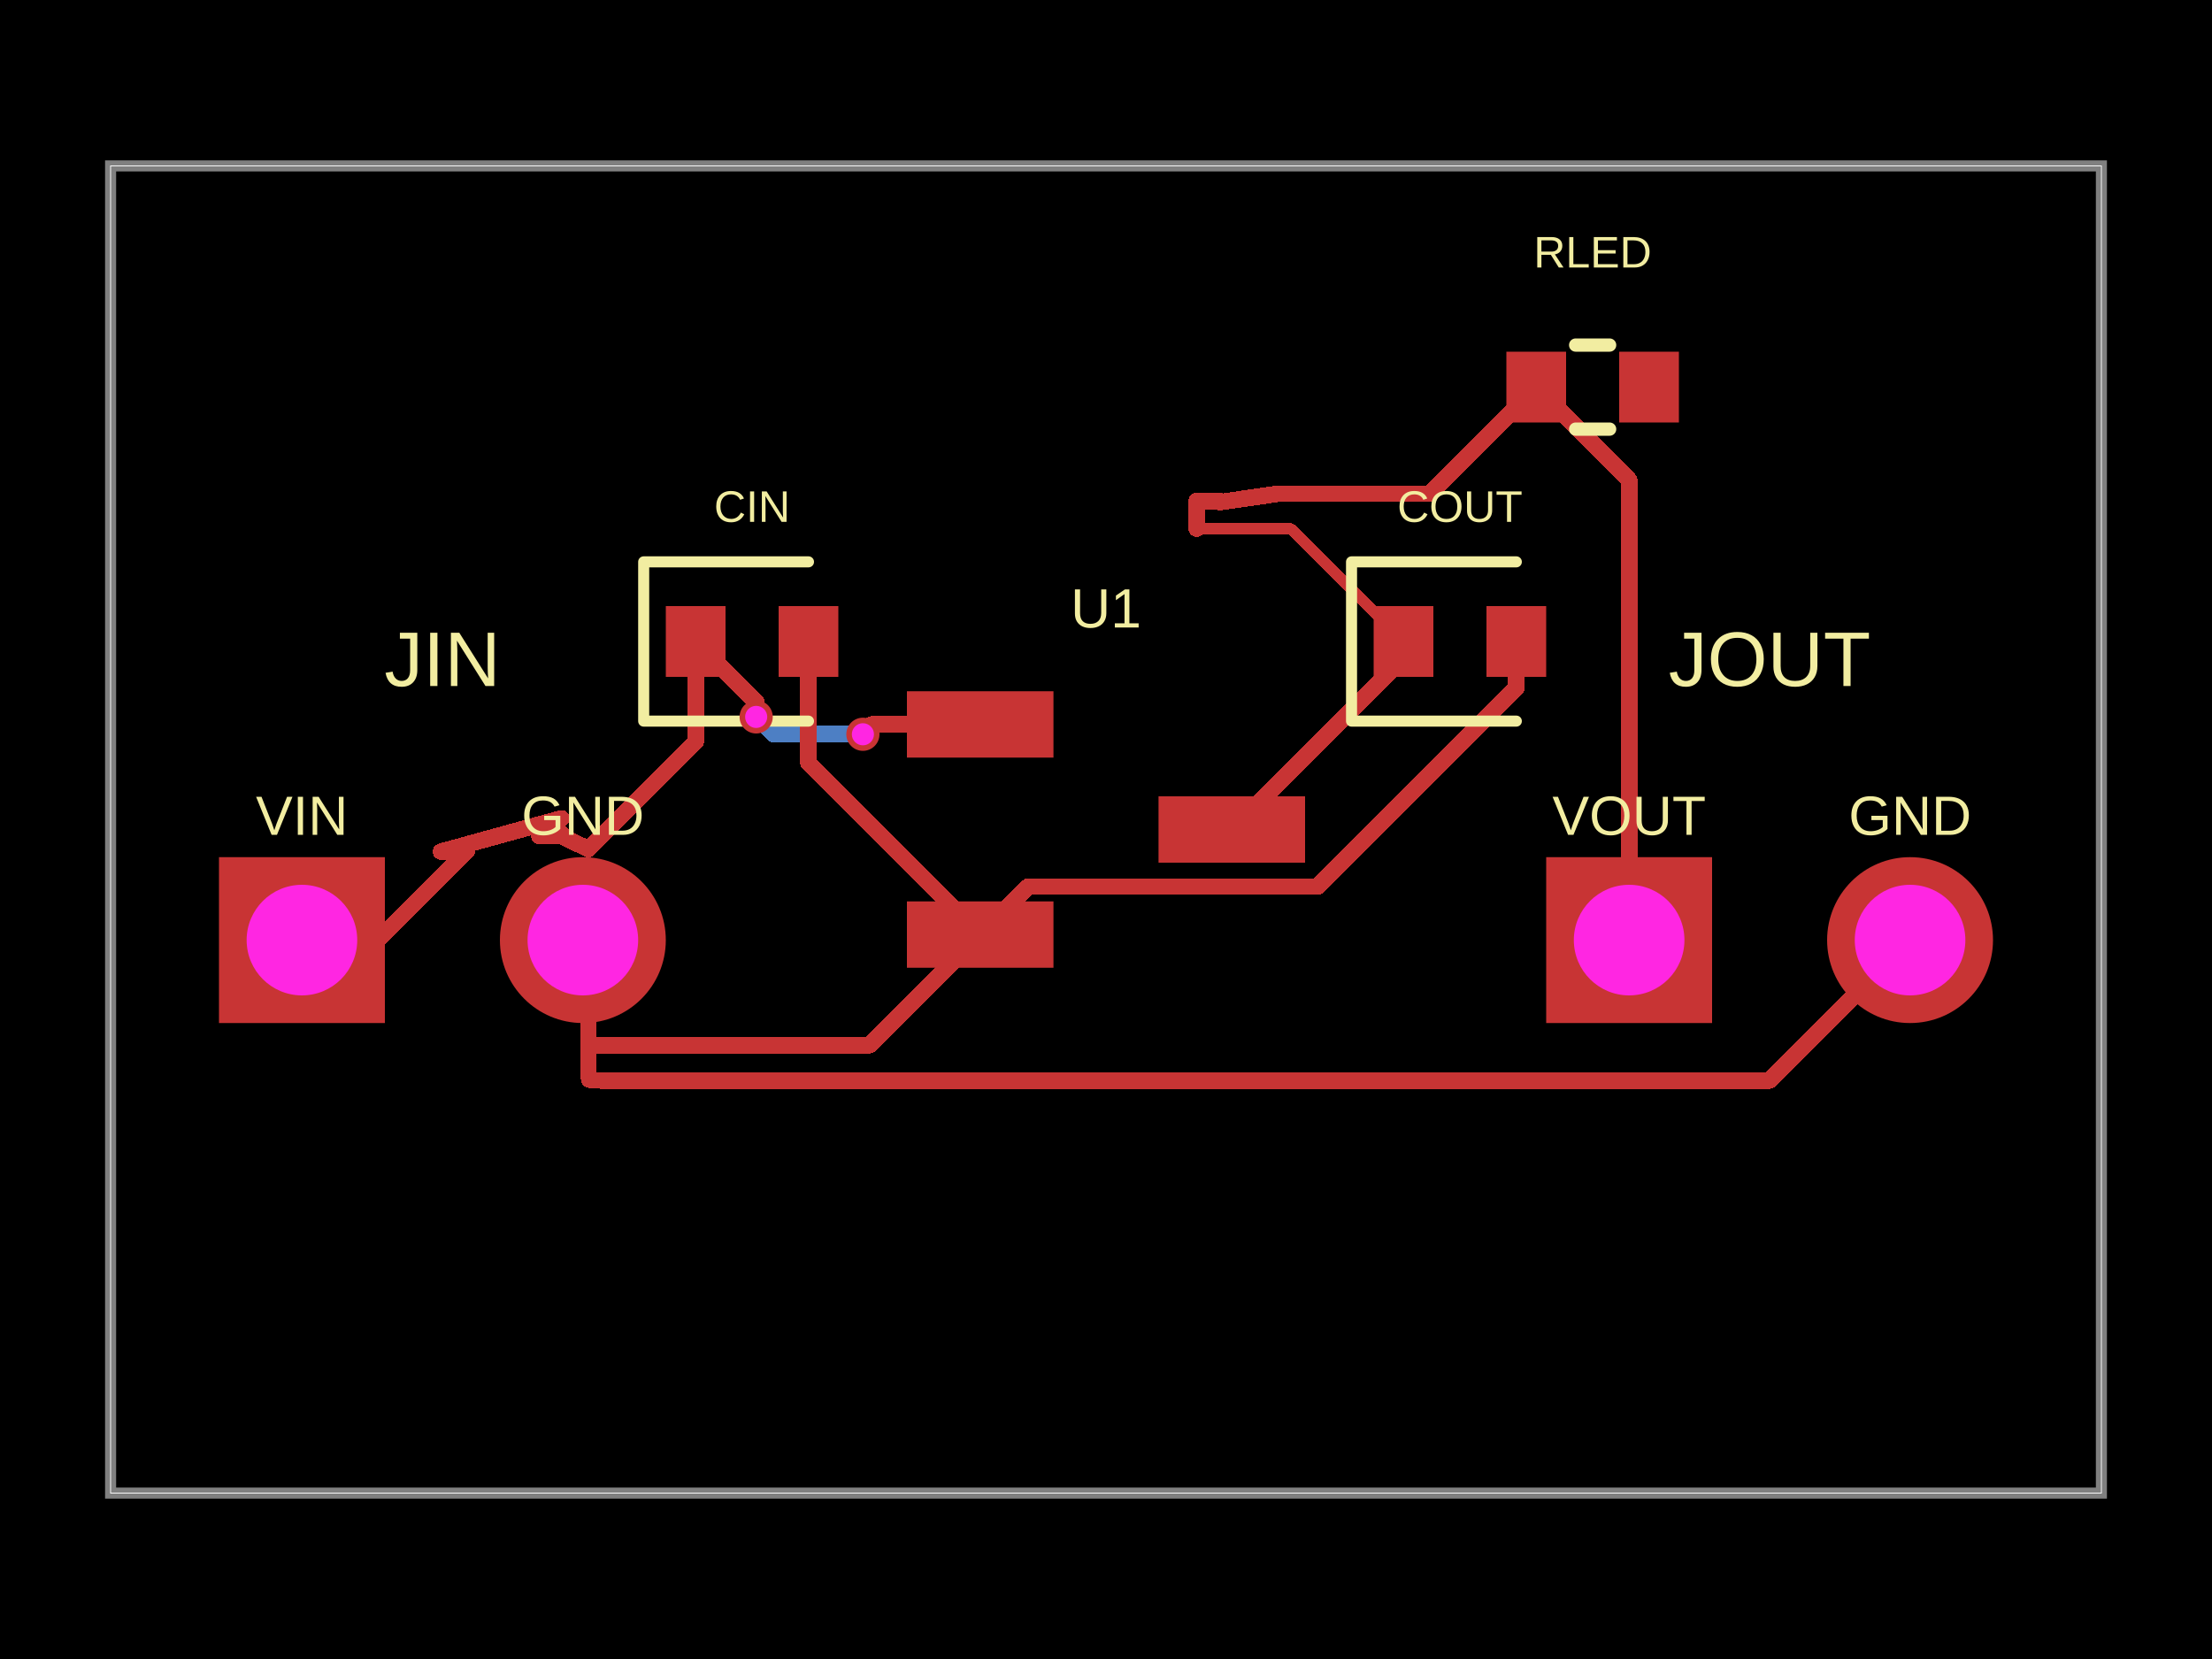
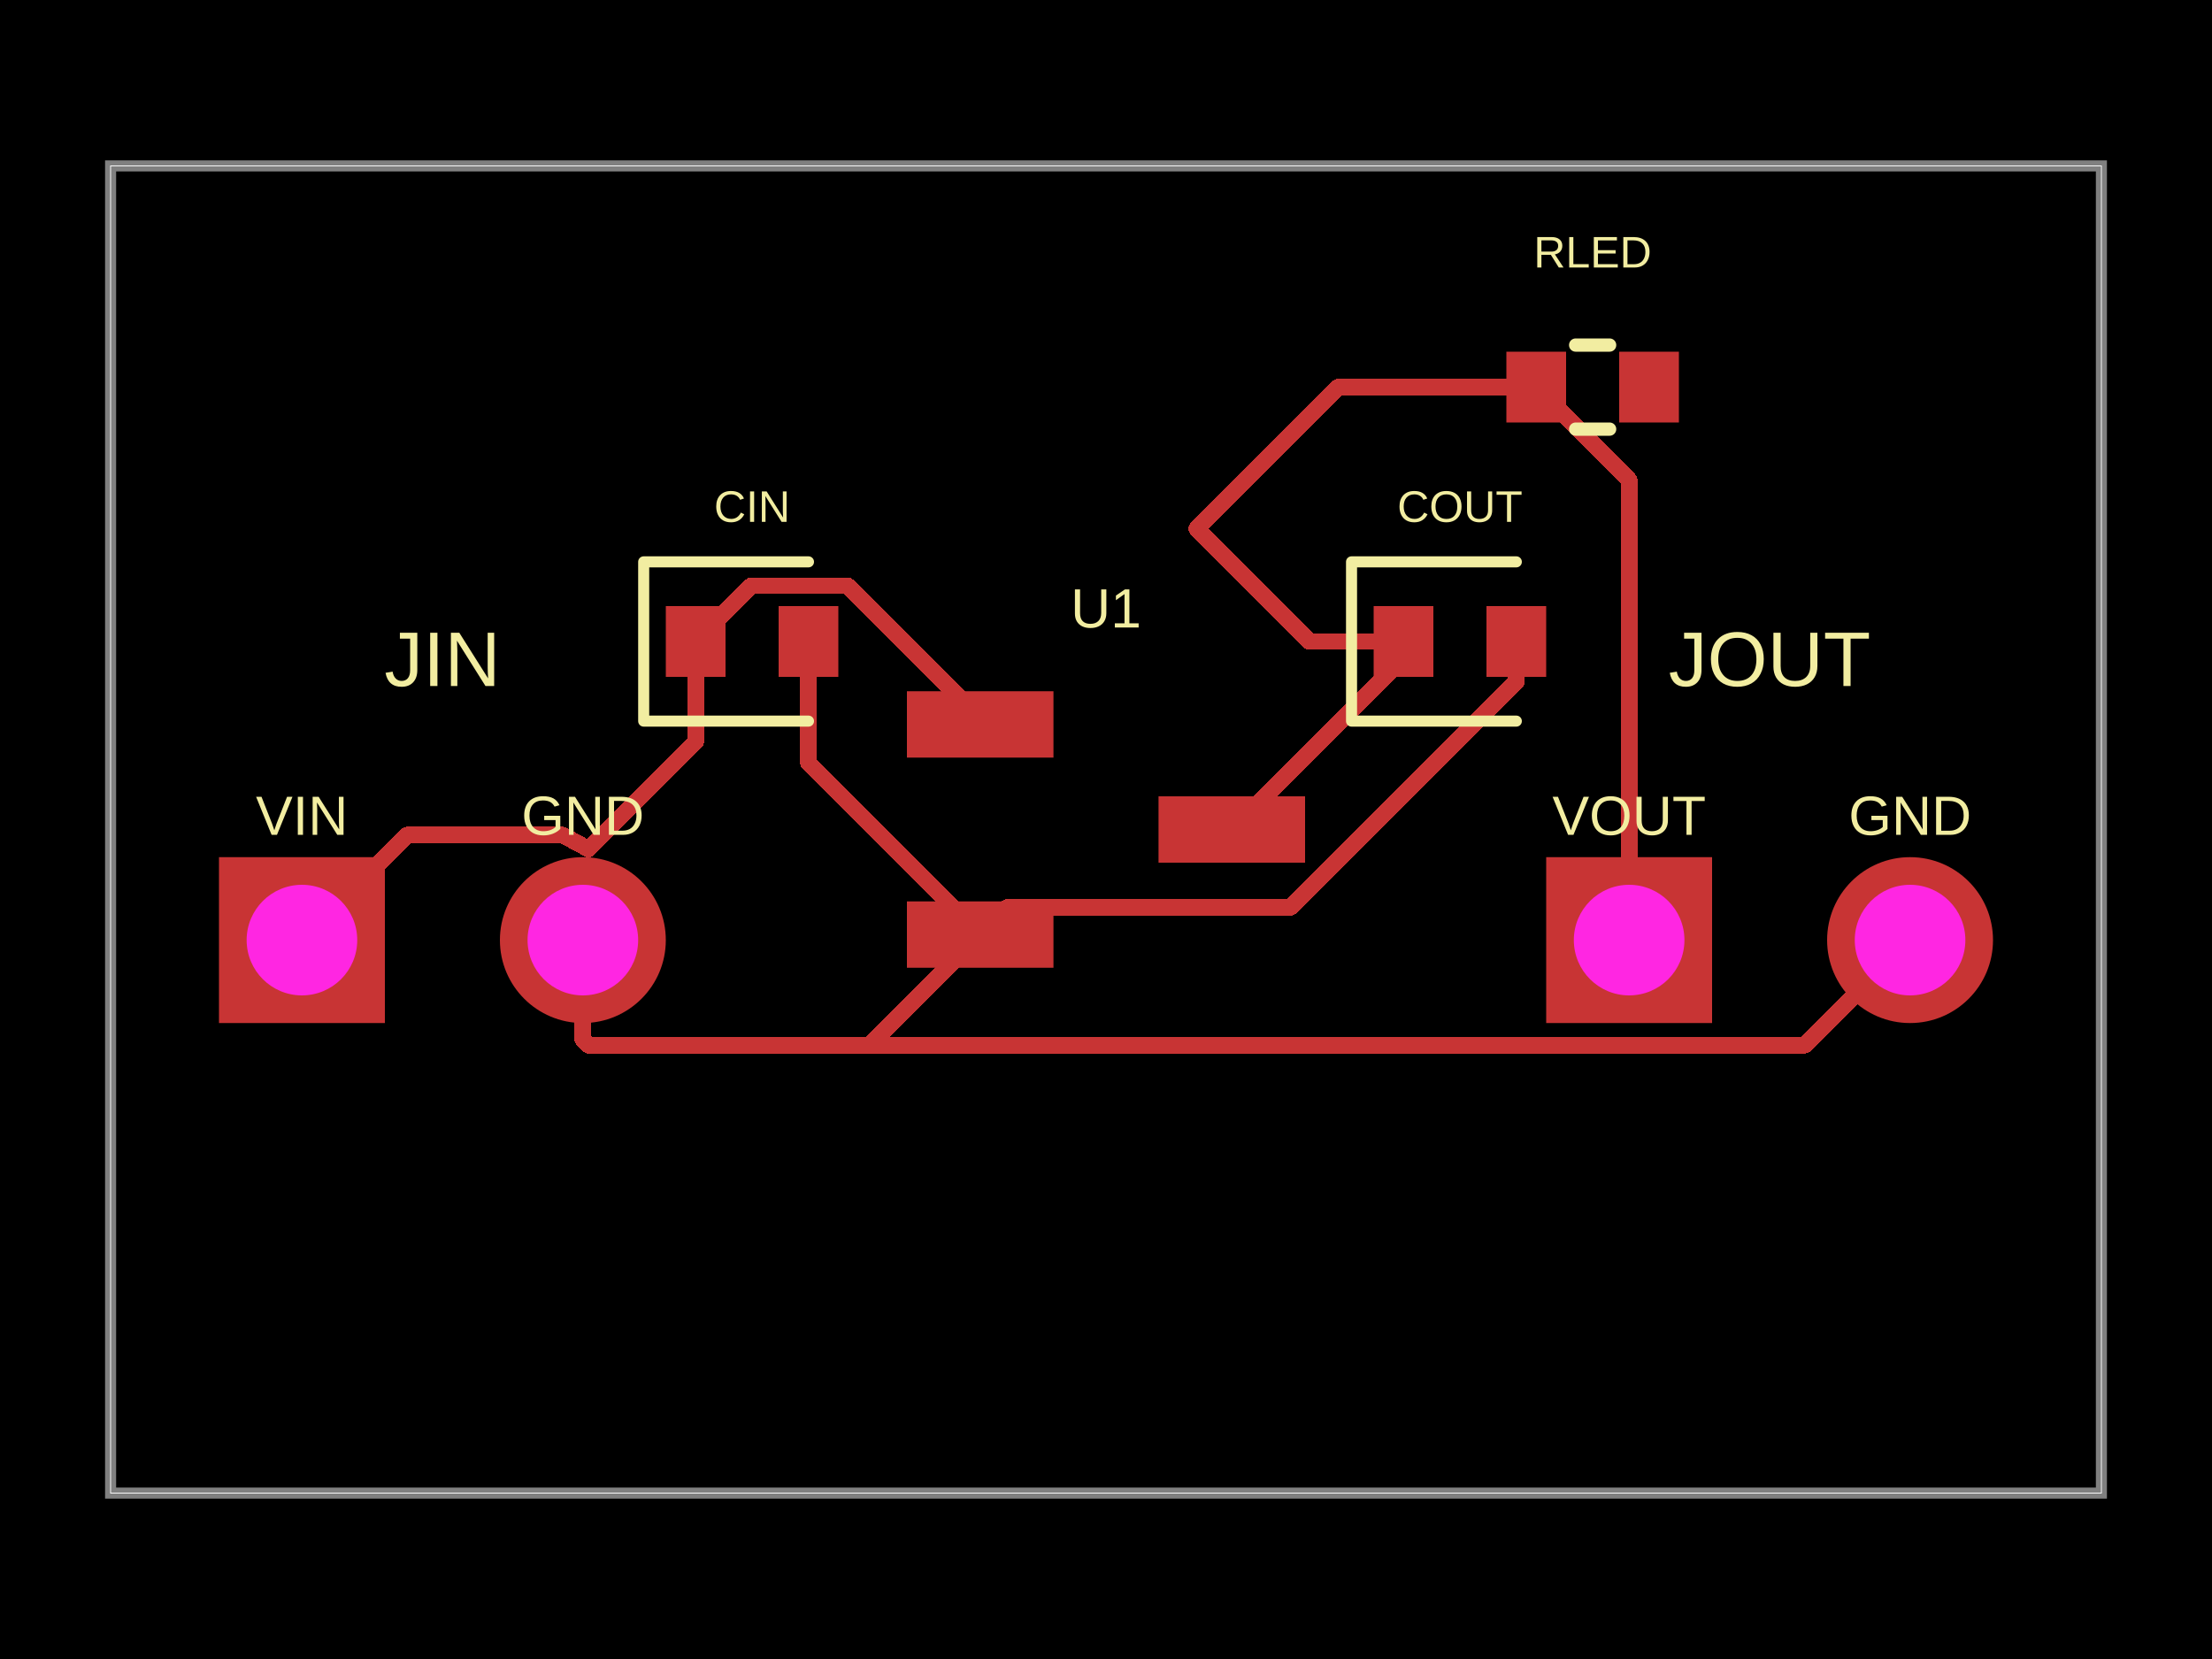
- <svg xmlns="http://www.w3.org/2000/svg" width="800" height="600" data-software-used-string="@tscircuit/core@0.0.1277">
+ <svg xmlns="http://www.w3.org/2000/svg" width="800" height="600" data-software-used-string="@tscircuit/core@0.0.1289">
  <style />
  <rect class="boundary" x="0" y="0" fill="#000" width="800" height="600" data-type="pcb_background" data-pcb-layer="global" />
  <rect class="pcb-boundary" fill="none" stroke="#fff" stroke-width="0.3" x="40" y="60" width="720" height="480" data-type="pcb_boundary" data-pcb-layer="global" />
  <path class="pcb-board" d="M 40 540 L 760 540 L 760 60 L 40 60 Z" fill="none" stroke="rgba(255, 255, 255, 0.5)" stroke-width="4" data-type="pcb_board" data-pcb-layer="board" />
-   <path class="pcb-trace" stroke="rgb(77, 127, 196)" fill="none" d="M 312.08 265.56 L 279.76 265.56" stroke-width="6" stroke-linecap="round" stroke-linejoin="round" shape-rendering="crispEdges" data-type="pcb_trace" data-pcb-layer="bottom" />
-   <path class="pcb-trace" stroke="rgb(77, 127, 196)" fill="none" d="M 279.76 265.56 L 274.385 260.185" stroke-width="6" stroke-linecap="round" stroke-linejoin="round" shape-rendering="crispEdges" data-type="pcb_trace" data-pcb-layer="bottom" />
-   <path class="pcb-trace" stroke="rgb(77, 127, 196)" fill="none" d="M 274.385 260.185 L 273.48 259.28" stroke-width="6" stroke-linecap="round" stroke-linejoin="round" shape-rendering="crispEdges" data-type="pcb_trace" data-pcb-layer="bottom" />
  <rect class="pcb-pad" fill="rgb(200, 52, 52)" x="328" y="250" width="53" height="24" data-type="pcb_smtpad" data-pcb-layer="top" />
  <rect class="pcb-pad" fill="rgb(200, 52, 52)" x="328" y="326" width="53" height="24" data-type="pcb_smtpad" data-pcb-layer="top" />
  <rect class="pcb-pad" fill="rgb(200, 52, 52)" x="419" y="288" width="53" height="24" data-type="pcb_smtpad" data-pcb-layer="top" />
  <rect class="pcb-pad" fill="rgb(200, 52, 52)" x="240.8" y="219.2" width="21.6" height="25.6" data-type="pcb_smtpad" data-pcb-layer="top" />
  <rect class="pcb-pad" fill="rgb(200, 52, 52)" x="281.6" y="219.2" width="21.6" height="25.6" data-type="pcb_smtpad" data-pcb-layer="top" />
  <rect class="pcb-pad" fill="rgb(200, 52, 52)" x="496.8" y="219.2" width="21.6" height="25.6" data-type="pcb_smtpad" data-pcb-layer="top" />
  <rect class="pcb-pad" fill="rgb(200, 52, 52)" x="537.6" y="219.2" width="21.6" height="25.6" data-type="pcb_smtpad" data-pcb-layer="top" />
  <rect class="pcb-pad" fill="rgb(200, 52, 52)" x="544.8" y="127.2" width="21.6" height="25.6" data-type="pcb_smtpad" data-pcb-layer="top" />
  <rect class="pcb-pad" fill="rgb(200, 52, 52)" x="585.6" y="127.2" width="21.6" height="25.6" data-type="pcb_smtpad" data-pcb-layer="top" />
-   <path class="pcb-trace" stroke="rgb(200, 52, 52)" fill="none" d="M 432.8 191.2 L 466.8 191.2" stroke-width="4" stroke-linecap="round" stroke-linejoin="round" shape-rendering="crispEdges" data-type="pcb_trace" data-pcb-layer="top" />
-   <path class="pcb-trace" stroke="rgb(200, 52, 52)" fill="none" d="M 466.8 191.2 L 507.6 232" stroke-width="4" stroke-linecap="round" stroke-linejoin="round" shape-rendering="crispEdges" data-type="pcb_trace" data-pcb-layer="top" />
+   <path class="pcb-trace" stroke="rgb(200, 52, 52)" fill="none" d="M 507.6 232 L 473.6 232" stroke-width="6" stroke-linecap="round" stroke-linejoin="round" shape-rendering="crispEdges" data-type="pcb_trace" data-pcb-layer="top" />
+   <path class="pcb-trace" stroke="rgb(200, 52, 52)" fill="none" d="M 473.6 232 L 432.8 191.2" stroke-width="6" stroke-linecap="round" stroke-linejoin="round" shape-rendering="crispEdges" data-type="pcb_trace" data-pcb-layer="top" />
  <path class="pcb-trace" stroke="rgb(200, 52, 52)" fill="none" d="M 507.6 232 L 507.6 237.92" stroke-width="6" stroke-linecap="round" stroke-linejoin="round" shape-rendering="crispEdges" data-type="pcb_trace" data-pcb-layer="top" />
  <path class="pcb-trace" stroke="rgb(200, 52, 52)" fill="none" d="M 507.6 237.92 L 445.52 300" stroke-width="6" stroke-linecap="round" stroke-linejoin="round" shape-rendering="crispEdges" data-type="pcb_trace" data-pcb-layer="top" />
  <path class="pcb-trace" stroke="rgb(200, 52, 52)" fill="none" d="M 292.4 232 L 292.4 275.88" stroke-width="6" stroke-linecap="round" stroke-linejoin="round" shape-rendering="crispEdges" data-type="pcb_trace" data-pcb-layer="top" />
  <path class="pcb-trace" stroke="rgb(200, 52, 52)" fill="none" d="M 292.4 275.88 L 354.52 338" stroke-width="6" stroke-linecap="round" stroke-linejoin="round" shape-rendering="crispEdges" data-type="pcb_trace" data-pcb-layer="top" />
-   <path class="pcb-trace" stroke="rgb(200, 52, 52)" fill="none" d="M 212.8 378 L 314.52 378" stroke-width="6" stroke-linecap="round" stroke-linejoin="round" shape-rendering="crispEdges" data-type="pcb_trace" data-pcb-layer="top" />
-   <path class="pcb-trace" stroke="rgb(200, 52, 52)" fill="none" d="M 314.52 378 L 354.52 338" stroke-width="6" stroke-linecap="round" stroke-linejoin="round" shape-rendering="crispEdges" data-type="pcb_trace" data-pcb-layer="top" />
-   <path class="pcb-trace" stroke="rgb(200, 52, 52)" fill="none" d="M 548.4 232 L 548.4 248.731" stroke-width="6" stroke-linecap="round" stroke-linejoin="round" shape-rendering="crispEdges" data-type="pcb_trace" data-pcb-layer="top" />
-   <path class="pcb-trace" stroke="rgb(200, 52, 52)" fill="none" d="M 548.4 248.731 L 476.501 320.631" stroke-width="6" stroke-linecap="round" stroke-linejoin="round" shape-rendering="crispEdges" data-type="pcb_trace" data-pcb-layer="top" />
-   <path class="pcb-trace" stroke="rgb(200, 52, 52)" fill="none" d="M 476.501 320.631 L 371.889 320.631" stroke-width="6" stroke-linecap="round" stroke-linejoin="round" shape-rendering="crispEdges" data-type="pcb_trace" data-pcb-layer="top" />
-   <path class="pcb-trace" stroke="rgb(200, 52, 52)" fill="none" d="M 371.889 320.631 L 354.52 338" stroke-width="6" stroke-linecap="round" stroke-linejoin="round" shape-rendering="crispEdges" data-type="pcb_trace" data-pcb-layer="top" />
+   <path class="pcb-trace" stroke="rgb(200, 52, 52)" fill="none" d="M 212.804 377.996 L 314.524 377.996" stroke-width="6" stroke-linecap="round" stroke-linejoin="round" shape-rendering="crispEdges" data-type="pcb_trace" data-pcb-layer="top" />
+   <path class="pcb-trace" stroke="rgb(200, 52, 52)" fill="none" d="M 314.524 377.996 L 354.52 338" stroke-width="6" stroke-linecap="round" stroke-linejoin="round" shape-rendering="crispEdges" data-type="pcb_trace" data-pcb-layer="top" />
+   <path class="pcb-trace" stroke="rgb(200, 52, 52)" fill="none" d="M 548.4 232 L 548.4 246.49" stroke-width="6" stroke-linecap="round" stroke-linejoin="round" shape-rendering="crispEdges" data-type="pcb_trace" data-pcb-layer="top" />
+   <path class="pcb-trace" stroke="rgb(200, 52, 52)" fill="none" d="M 548.4 246.49 L 466.725 328.165" stroke-width="6" stroke-linecap="round" stroke-linejoin="round" shape-rendering="crispEdges" data-type="pcb_trace" data-pcb-layer="top" />
+   <path class="pcb-trace" stroke="rgb(200, 52, 52)" fill="none" d="M 466.725 328.165 L 364.355 328.165" stroke-width="6" stroke-linecap="round" stroke-linejoin="round" shape-rendering="crispEdges" data-type="pcb_trace" data-pcb-layer="top" />
+   <path class="pcb-trace" stroke="rgb(200, 52, 52)" fill="none" d="M 364.355 328.165 L 354.52 338" stroke-width="6" stroke-linecap="round" stroke-linejoin="round" shape-rendering="crispEdges" data-type="pcb_trace" data-pcb-layer="top" />
  <path class="pcb-trace" stroke="rgb(200, 52, 52)" fill="none" d="M 251.6 232 L 251.6 268.24" stroke-width="6" stroke-linecap="round" stroke-linejoin="round" shape-rendering="crispEdges" data-type="pcb_trace" data-pcb-layer="top" />
  <path class="pcb-trace" stroke="rgb(200, 52, 52)" fill="none" d="M 251.6 268.24 L 212.8 307.04" stroke-width="6" stroke-linecap="round" stroke-linejoin="round" shape-rendering="crispEdges" data-type="pcb_trace" data-pcb-layer="top" />
-   <path class="pcb-trace" stroke="rgb(200, 52, 52)" fill="none" d="M 354.5 262 L 315.322 262" stroke-width="6" stroke-linecap="round" stroke-linejoin="round" shape-rendering="crispEdges" data-type="pcb_trace" data-pcb-layer="top" />
-   <path class="pcb-trace" stroke="rgb(200, 52, 52)" fill="none" d="M 315.322 262 L 314.743 262.579" stroke-width="6" stroke-linecap="round" stroke-linejoin="round" shape-rendering="crispEdges" data-type="pcb_trace" data-pcb-layer="top" />
-   <path class="pcb-trace" stroke="rgb(200, 52, 52)" fill="none" d="M 314.743 262.579 L 314.743 262.897" stroke-width="6" stroke-linecap="round" stroke-linejoin="round" shape-rendering="crispEdges" data-type="pcb_trace" data-pcb-layer="top" />
-   <path class="pcb-trace" stroke="rgb(200, 52, 52)" fill="none" d="M 314.743 262.897 L 312.08 265.56" stroke-width="6" stroke-linecap="round" stroke-linejoin="round" shape-rendering="crispEdges" data-type="pcb_trace" data-pcb-layer="top" />
-   <path class="pcb-trace" stroke="rgb(200, 52, 52)" fill="none" d="M 273.48 259.28 L 273.48 253.88" stroke-width="6" stroke-linecap="round" stroke-linejoin="round" shape-rendering="crispEdges" data-type="pcb_trace" data-pcb-layer="top" />
-   <path class="pcb-trace" stroke="rgb(200, 52, 52)" fill="none" d="M 273.48 253.88 L 251.6 232" stroke-width="6" stroke-linecap="round" stroke-linejoin="round" shape-rendering="crispEdges" data-type="pcb_trace" data-pcb-layer="top" />
-   <path class="pcb-trace" stroke="rgb(200, 52, 52)" fill="none" d="M 210.8 340 L 210.8 360" stroke-width="6" stroke-linecap="round" stroke-linejoin="round" shape-rendering="crispEdges" data-type="pcb_trace" data-pcb-layer="top" />
-   <path class="pcb-trace" stroke="rgb(200, 52, 52)" fill="none" d="M 210.8 360 L 208.832 362" stroke-width="6" stroke-linecap="round" stroke-linejoin="round" shape-rendering="crispEdges" data-type="pcb_trace" data-pcb-layer="top" />
-   <path class="pcb-trace" stroke="rgb(200, 52, 52)" fill="none" d="M 208.832 362 L 212.8 367.4" stroke-width="6" stroke-linecap="round" stroke-linejoin="round" shape-rendering="crispEdges" data-type="pcb_trace" data-pcb-layer="top" />
-   <path class="pcb-trace" stroke="rgb(200, 52, 52)" fill="none" d="M 212.8 367.4 L 212.8 378" stroke-width="6" stroke-linecap="round" stroke-linejoin="round" shape-rendering="crispEdges" data-type="pcb_trace" data-pcb-layer="top" />
-   <path class="pcb-trace" stroke="rgb(200, 52, 52)" fill="none" d="M 690.8 340 L 640 390.8" stroke-width="6" stroke-linecap="round" stroke-linejoin="round" shape-rendering="crispEdges" data-type="pcb_trace" data-pcb-layer="top" />
-   <path class="pcb-trace" stroke="rgb(200, 52, 52)" fill="none" d="M 640 390.8 L 220.462 390.8" stroke-width="6" stroke-linecap="round" stroke-linejoin="round" shape-rendering="crispEdges" data-type="pcb_trace" data-pcb-layer="top" />
-   <path class="pcb-trace" stroke="rgb(200, 52, 52)" fill="none" d="M 220.462 390.8 L 219 390.8" stroke-width="6" stroke-linecap="round" stroke-linejoin="round" shape-rendering="crispEdges" data-type="pcb_trace" data-pcb-layer="top" />
-   <path class="pcb-trace" stroke="rgb(200, 52, 52)" fill="none" d="M 219 390.8 L 218 390.8" stroke-width="6" stroke-linecap="round" stroke-linejoin="round" shape-rendering="crispEdges" data-type="pcb_trace" data-pcb-layer="top" />
-   <path class="pcb-trace" stroke="rgb(200, 52, 52)" fill="none" d="M 218 390.8 L 217 390.76" stroke-width="6" stroke-linecap="round" stroke-linejoin="round" shape-rendering="crispEdges" data-type="pcb_trace" data-pcb-layer="top" />
-   <path class="pcb-trace" stroke="rgb(200, 52, 52)" fill="none" d="M 217 390.76 L 216 390.76" stroke-width="6" stroke-linecap="round" stroke-linejoin="round" shape-rendering="crispEdges" data-type="pcb_trace" data-pcb-layer="top" />
-   <path class="pcb-trace" stroke="rgb(200, 52, 52)" fill="none" d="M 216 390.76 L 215.04 390.76" stroke-width="6" stroke-linecap="round" stroke-linejoin="round" shape-rendering="crispEdges" data-type="pcb_trace" data-pcb-layer="top" />
-   <path class="pcb-trace" stroke="rgb(200, 52, 52)" fill="none" d="M 215.04 390.76 L 214.08 390.68" stroke-width="6" stroke-linecap="round" stroke-linejoin="round" shape-rendering="crispEdges" data-type="pcb_trace" data-pcb-layer="top" />
-   <path class="pcb-trace" stroke="rgb(200, 52, 52)" fill="none" d="M 214.08 390.68 L 213.16 390.44" stroke-width="6" stroke-linecap="round" stroke-linejoin="round" shape-rendering="crispEdges" data-type="pcb_trace" data-pcb-layer="top" />
-   <path class="pcb-trace" stroke="rgb(200, 52, 52)" fill="none" d="M 213.16 390.44 L 212.8 388.6" stroke-width="6" stroke-linecap="round" stroke-linejoin="round" shape-rendering="crispEdges" data-type="pcb_trace" data-pcb-layer="top" />
-   <path class="pcb-trace" stroke="rgb(200, 52, 52)" fill="none" d="M 212.8 388.6 L 212.8 378" stroke-width="6" stroke-linecap="round" stroke-linejoin="round" shape-rendering="crispEdges" data-type="pcb_trace" data-pcb-layer="top" />
-   <path class="pcb-trace" stroke="rgb(200, 52, 52)" fill="none" d="M 109.2 340 L 136.636 340" stroke-width="6" stroke-linecap="round" stroke-linejoin="round" shape-rendering="crispEdges" data-type="pcb_trace" data-pcb-layer="top" />
-   <path class="pcb-trace" stroke="rgb(200, 52, 52)" fill="none" d="M 136.636 340 L 168.85 307.786" stroke-width="6" stroke-linecap="round" stroke-linejoin="round" shape-rendering="crispEdges" data-type="pcb_trace" data-pcb-layer="top" />
-   <path class="pcb-trace" stroke="rgb(200, 52, 52)" fill="none" d="M 168.85 307.786 L 159.486 308" stroke-width="6" stroke-linecap="round" stroke-linejoin="round" shape-rendering="crispEdges" data-type="pcb_trace" data-pcb-layer="top" />
-   <path class="pcb-trace" stroke="rgb(200, 52, 52)" fill="none" d="M 159.486 308 L 203.063 295.97" stroke-width="6" stroke-linecap="round" stroke-linejoin="round" shape-rendering="crispEdges" data-type="pcb_trace" data-pcb-layer="top" />
-   <path class="pcb-trace" stroke="rgb(200, 52, 52)" fill="none" d="M 203.063 295.97 L 197.946 300.506" stroke-width="6" stroke-linecap="round" stroke-linejoin="round" shape-rendering="crispEdges" data-type="pcb_trace" data-pcb-layer="top" />
-   <path class="pcb-trace" stroke="rgb(200, 52, 52)" fill="none" d="M 197.946 300.506 L 197.145 300.506" stroke-width="6" stroke-linecap="round" stroke-linejoin="round" shape-rendering="crispEdges" data-type="pcb_trace" data-pcb-layer="top" />
-   <path class="pcb-trace" stroke="rgb(200, 52, 52)" fill="none" d="M 197.145 300.506 L 195.104 302.4" stroke-width="6" stroke-linecap="round" stroke-linejoin="round" shape-rendering="crispEdges" data-type="pcb_trace" data-pcb-layer="top" />
-   <path class="pcb-trace" stroke="rgb(200, 52, 52)" fill="none" d="M 195.104 302.4 L 202.424 302.4" stroke-width="6" stroke-linecap="round" stroke-linejoin="round" shape-rendering="crispEdges" data-type="pcb_trace" data-pcb-layer="top" />
-   <path class="pcb-trace" stroke="rgb(200, 52, 52)" fill="none" d="M 202.424 302.4 L 203.079 301.588" stroke-width="6" stroke-linecap="round" stroke-linejoin="round" shape-rendering="crispEdges" data-type="pcb_trace" data-pcb-layer="top" />
-   <path class="pcb-trace" stroke="rgb(200, 52, 52)" fill="none" d="M 203.079 301.588 L 203.079 302.4" stroke-width="6" stroke-linecap="round" stroke-linejoin="round" shape-rendering="crispEdges" data-type="pcb_trace" data-pcb-layer="top" />
-   <path class="pcb-trace" stroke="rgb(200, 52, 52)" fill="none" d="M 203.079 302.4 L 212.8 307.057" stroke-width="6" stroke-linecap="round" stroke-linejoin="round" shape-rendering="crispEdges" data-type="pcb_trace" data-pcb-layer="top" />
-   <path class="pcb-trace" stroke="rgb(200, 52, 52)" fill="none" d="M 432.8 191.2 L 432.8 181.2" stroke-width="6" stroke-linecap="round" stroke-linejoin="round" shape-rendering="crispEdges" data-type="pcb_trace" data-pcb-layer="top" />
-   <path class="pcb-trace" stroke="rgb(200, 52, 52)" fill="none" d="M 432.8 181.2 L 441.32 181.2" stroke-width="6" stroke-linecap="round" stroke-linejoin="round" shape-rendering="crispEdges" data-type="pcb_trace" data-pcb-layer="top" />
-   <path class="pcb-trace" stroke="rgb(200, 52, 52)" fill="none" d="M 441.32 181.2 L 441.32 181.6" stroke-width="6" stroke-linecap="round" stroke-linejoin="round" shape-rendering="crispEdges" data-type="pcb_trace" data-pcb-layer="top" />
-   <path class="pcb-trace" stroke="rgb(200, 52, 52)" fill="none" d="M 441.32 181.6 L 462.221 178.564" stroke-width="6" stroke-linecap="round" stroke-linejoin="round" shape-rendering="crispEdges" data-type="pcb_trace" data-pcb-layer="top" />
-   <path class="pcb-trace" stroke="rgb(200, 52, 52)" fill="none" d="M 462.221 178.564 L 462.192 178.578" stroke-width="6" stroke-linecap="round" stroke-linejoin="round" shape-rendering="crispEdges" data-type="pcb_trace" data-pcb-layer="top" />
-   <path class="pcb-trace" stroke="rgb(200, 52, 52)" fill="none" d="M 462.192 178.578 L 517.022 178.578" stroke-width="6" stroke-linecap="round" stroke-linejoin="round" shape-rendering="crispEdges" data-type="pcb_trace" data-pcb-layer="top" />
-   <path class="pcb-trace" stroke="rgb(200, 52, 52)" fill="none" d="M 517.022 178.578 L 555.6 140" stroke-width="6" stroke-linecap="round" stroke-linejoin="round" shape-rendering="crispEdges" data-type="pcb_trace" data-pcb-layer="top" />
+   <path class="pcb-trace" stroke="rgb(200, 52, 52)" fill="none" d="M 354.5 262 L 354.5 259.857" stroke-width="6" stroke-linecap="round" stroke-linejoin="round" shape-rendering="crispEdges" data-type="pcb_trace" data-pcb-layer="top" />
+   <path class="pcb-trace" stroke="rgb(200, 52, 52)" fill="none" d="M 354.5 259.857 L 306.52 211.877" stroke-width="6" stroke-linecap="round" stroke-linejoin="round" shape-rendering="crispEdges" data-type="pcb_trace" data-pcb-layer="top" />
+   <path class="pcb-trace" stroke="rgb(200, 52, 52)" fill="none" d="M 306.52 211.877 L 271.723 211.877" stroke-width="6" stroke-linecap="round" stroke-linejoin="round" shape-rendering="crispEdges" data-type="pcb_trace" data-pcb-layer="top" />
+   <path class="pcb-trace" stroke="rgb(200, 52, 52)" fill="none" d="M 271.723 211.877 L 251.6 232" stroke-width="6" stroke-linecap="round" stroke-linejoin="round" shape-rendering="crispEdges" data-type="pcb_trace" data-pcb-layer="top" />
+   <path class="pcb-trace" stroke="rgb(200, 52, 52)" fill="none" d="M 210.8 340 L 210.8 376" stroke-width="6" stroke-linecap="round" stroke-linejoin="round" shape-rendering="crispEdges" data-type="pcb_trace" data-pcb-layer="top" />
+   <path class="pcb-trace" stroke="rgb(200, 52, 52)" fill="none" d="M 210.8 376 L 212.8 378" stroke-width="6" stroke-linecap="round" stroke-linejoin="round" shape-rendering="crispEdges" data-type="pcb_trace" data-pcb-layer="top" />
+   <path class="pcb-trace" stroke="rgb(200, 52, 52)" fill="none" d="M 690.8 340 L 652.8 378" stroke-width="6" stroke-linecap="round" stroke-linejoin="round" shape-rendering="crispEdges" data-type="pcb_trace" data-pcb-layer="top" />
+   <path class="pcb-trace" stroke="rgb(200, 52, 52)" fill="none" d="M 652.8 378 L 212.8 378" stroke-width="6" stroke-linecap="round" stroke-linejoin="round" shape-rendering="crispEdges" data-type="pcb_trace" data-pcb-layer="top" />
+   <path class="pcb-trace" stroke="rgb(200, 52, 52)" fill="none" d="M 109.2 340 L 147.2 302" stroke-width="6" stroke-linecap="round" stroke-linejoin="round" shape-rendering="crispEdges" data-type="pcb_trace" data-pcb-layer="top" />
+   <path class="pcb-trace" stroke="rgb(200, 52, 52)" fill="none" d="M 147.2 302 L 203.456 302" stroke-width="6" stroke-linecap="round" stroke-linejoin="round" shape-rendering="crispEdges" data-type="pcb_trace" data-pcb-layer="top" />
+   <path class="pcb-trace" stroke="rgb(200, 52, 52)" fill="none" d="M 203.456 302 L 212.8 307.04" stroke-width="6" stroke-linecap="round" stroke-linejoin="round" shape-rendering="crispEdges" data-type="pcb_trace" data-pcb-layer="top" />
+   <path class="pcb-trace" stroke="rgb(200, 52, 52)" fill="none" d="M 555.6 140 L 484 140" stroke-width="6" stroke-linecap="round" stroke-linejoin="round" shape-rendering="crispEdges" data-type="pcb_trace" data-pcb-layer="top" />
+   <path class="pcb-trace" stroke="rgb(200, 52, 52)" fill="none" d="M 484 140 L 432.8 191.2" stroke-width="6" stroke-linecap="round" stroke-linejoin="round" shape-rendering="crispEdges" data-type="pcb_trace" data-pcb-layer="top" />
  <path class="pcb-trace" stroke="rgb(200, 52, 52)" fill="none" d="M 555.6 140 L 589.2 173.6" stroke-width="6" stroke-linecap="round" stroke-linejoin="round" shape-rendering="crispEdges" data-type="pcb_trace" data-pcb-layer="top" />
  <path class="pcb-trace" stroke="rgb(200, 52, 52)" fill="none" d="M 589.2 173.6 L 589.2 340" stroke-width="6" stroke-linecap="round" stroke-linejoin="round" shape-rendering="crispEdges" data-type="pcb_trace" data-pcb-layer="top" />
  <text x="0" y="0" dx="0" dy="0" fill="#f2eda1" font-family="Arial, sans-serif" font-size="20" text-anchor="middle" dominant-baseline="central" transform="matrix(1,0,0,1,400,220)" class="pcb-silkscreen-text pcb-silkscreen-top" data-pcb-silkscreen-text-id="pcb_silkscreen_text_0" stroke="none" data-type="pcb_silkscreen_text" data-pcb-layer="top">U1</text>
  <path class="pcb-silkscreen pcb-silkscreen-top" d="M 292.4 203.2 L 232.8 203.2 L 232.8 260.8 L 292.4 260.8" fill="none" stroke="#f2eda1" stroke-width="4" stroke-linecap="round" stroke-linejoin="round" data-pcb-component-id="pcb_component_1" data-pcb-silkscreen-path-id="pcb_silkscreen_path_0" data-type="pcb_silkscreen_path" data-pcb-layer="top" />
  <text x="0" y="0" dx="0" dy="0" fill="#f2eda1" font-family="Arial, sans-serif" font-size="16" text-anchor="middle" dominant-baseline="central" transform="matrix(1,0,0,1,272,183.2)" class="pcb-silkscreen-text pcb-silkscreen-top" data-pcb-silkscreen-text-id="pcb_silkscreen_text_1" stroke="none" data-type="pcb_silkscreen_text" data-pcb-layer="top">CIN</text>
  <path class="pcb-silkscreen pcb-silkscreen-top" d="M 548.4 203.2 L 488.8 203.2 L 488.8 260.8 L 548.4 260.8" fill="none" stroke="#f2eda1" stroke-width="4" stroke-linecap="round" stroke-linejoin="round" data-pcb-component-id="pcb_component_2" data-pcb-silkscreen-path-id="pcb_silkscreen_path_1" data-type="pcb_silkscreen_path" data-pcb-layer="top" />
  <text x="0" y="0" dx="0" dy="0" fill="#f2eda1" font-family="Arial, sans-serif" font-size="16" text-anchor="middle" dominant-baseline="central" transform="matrix(1,0,0,1,528,183.2)" class="pcb-silkscreen-text pcb-silkscreen-top" data-pcb-silkscreen-text-id="pcb_silkscreen_text_2" stroke="none" data-type="pcb_silkscreen_text" data-pcb-layer="top">COUT</text>
  <text x="0" y="0" dx="0" dy="0" fill="#f2eda1" font-family="Arial, sans-serif" font-size="20" text-anchor="middle" dominant-baseline="central" transform="matrix(1,0,0,1,109.2,295)" class="pcb-silkscreen-text pcb-silkscreen-top" data-pcb-silkscreen-text-id="pcb_silkscreen_text_3" stroke="none" data-type="pcb_silkscreen_text" data-pcb-layer="top">VIN</text>
  <text x="0" y="0" dx="0" dy="0" fill="#f2eda1" font-family="Arial, sans-serif" font-size="20" text-anchor="middle" dominant-baseline="central" transform="matrix(1,0,0,1,210.8,295)" class="pcb-silkscreen-text pcb-silkscreen-top" data-pcb-silkscreen-text-id="pcb_silkscreen_text_4" stroke="none" data-type="pcb_silkscreen_text" data-pcb-layer="top">GND</text>
  <text x="0" y="0" dx="0" dy="0" fill="#f2eda1" font-family="Arial, sans-serif" font-size="28" text-anchor="middle" dominant-baseline="central" transform="matrix(1,0,0,1,160,238.4)" class="pcb-silkscreen-text pcb-silkscreen-top" data-pcb-silkscreen-text-id="pcb_silkscreen_text_5" stroke="none" data-type="pcb_silkscreen_text" data-pcb-layer="top">JIN</text>
  <text x="0" y="0" dx="0" dy="0" fill="#f2eda1" font-family="Arial, sans-serif" font-size="20" text-anchor="middle" dominant-baseline="central" transform="matrix(1,0,0,1,589.2,295)" class="pcb-silkscreen-text pcb-silkscreen-top" data-pcb-silkscreen-text-id="pcb_silkscreen_text_6" stroke="none" data-type="pcb_silkscreen_text" data-pcb-layer="top">VOUT</text>
  <text x="0" y="0" dx="0" dy="0" fill="#f2eda1" font-family="Arial, sans-serif" font-size="20" text-anchor="middle" dominant-baseline="central" transform="matrix(1,0,0,1,690.8,295)" class="pcb-silkscreen-text pcb-silkscreen-top" data-pcb-silkscreen-text-id="pcb_silkscreen_text_7" stroke="none" data-type="pcb_silkscreen_text" data-pcb-layer="top">GND</text>
  <text x="0" y="0" dx="0" dy="0" fill="#f2eda1" font-family="Arial, sans-serif" font-size="28" text-anchor="middle" dominant-baseline="central" transform="matrix(1,0,0,1,640,238.4)" class="pcb-silkscreen-text pcb-silkscreen-top" data-pcb-silkscreen-text-id="pcb_silkscreen_text_8" stroke="none" data-type="pcb_silkscreen_text" data-pcb-layer="top">JOUT</text>
  <path class="pcb-silkscreen pcb-silkscreen-top" d="M 569.854 124.8 L 582.146 124.8" fill="none" stroke="#f2eda1" stroke-width="4.8" stroke-linecap="round" stroke-linejoin="round" data-pcb-component-id="pcb_component_5" data-pcb-silkscreen-path-id="pcb_silkscreen_path_2" data-type="pcb_silkscreen_path" data-pcb-layer="top" />
  <path class="pcb-silkscreen pcb-silkscreen-top" d="M 569.854 155.2 L 582.146 155.2" fill="none" stroke="#f2eda1" stroke-width="4.8" stroke-linecap="round" stroke-linejoin="round" data-pcb-component-id="pcb_component_5" data-pcb-silkscreen-path-id="pcb_silkscreen_path_3" data-type="pcb_silkscreen_path" data-pcb-layer="top" />
  <text x="0" y="0" dx="0" dy="0" fill="#f2eda1" font-family="Arial, sans-serif" font-size="16" text-anchor="middle" dominant-baseline="central" transform="matrix(1,0,0,1,576,91.2)" class="pcb-silkscreen-text pcb-silkscreen-top" data-pcb-silkscreen-text-id="pcb_silkscreen_text_9" stroke="none" data-type="pcb_silkscreen_text" data-pcb-layer="top">RLED</text>
  <g data-type="pcb_plated_hole" data-pcb-layer="through">
    <rect class="pcb-hole-outer-pad" fill="rgb(200, 52, 52)" x="79.2" y="310" width="60" height="60" data-type="pcb_plated_hole" data-pcb-layer="top" />
    <circle class="pcb-hole-inner" fill="#FF26E2" cx="109.2" cy="340" r="20" data-type="pcb_plated_hole_drill" data-pcb-layer="drill" />
  </g>
  <g data-type="pcb_plated_hole" data-pcb-layer="through">
    <circle class="pcb-hole-outer" fill="rgb(200, 52, 52)" cx="210.8" cy="340" r="30" data-type="pcb_plated_hole" data-pcb-layer="top" />
    <circle class="pcb-hole-inner" fill="#FF26E2" cx="210.8" cy="340" r="20" data-type="pcb_plated_hole_drill" data-pcb-layer="drill" />
  </g>
  <g data-type="pcb_plated_hole" data-pcb-layer="through">
    <rect class="pcb-hole-outer-pad" fill="rgb(200, 52, 52)" x="559.2" y="310" width="60" height="60" data-type="pcb_plated_hole" data-pcb-layer="top" />
    <circle class="pcb-hole-inner" fill="#FF26E2" cx="589.2" cy="340" r="20" data-type="pcb_plated_hole_drill" data-pcb-layer="drill" />
  </g>
  <g data-type="pcb_plated_hole" data-pcb-layer="through">
    <circle class="pcb-hole-outer" fill="rgb(200, 52, 52)" cx="690.8" cy="340" r="30" data-type="pcb_plated_hole" data-pcb-layer="top" />
    <circle class="pcb-hole-inner" fill="#FF26E2" cx="690.8" cy="340" r="20" data-type="pcb_plated_hole_drill" data-pcb-layer="drill" />
  </g>
-   <g data-type="pcb_via" data-pcb-layer="through">
-     <circle class="pcb-hole-outer" fill="rgb(200, 52, 52)" cx="312.08" cy="265.56" r="6" data-type="pcb_via" data-pcb-layer="top" />
-     <circle class="pcb-hole-inner" fill="#FF26E2" cx="312.08" cy="265.56" r="4" data-type="pcb_via" data-pcb-layer="drill" />
-   </g>
-   <g data-type="pcb_via" data-pcb-layer="through">
-     <circle class="pcb-hole-outer" fill="rgb(200, 52, 52)" cx="273.48" cy="259.28" r="6" data-type="pcb_via" data-pcb-layer="top" />
-     <circle class="pcb-hole-inner" fill="#FF26E2" cx="273.48" cy="259.28" r="4" data-type="pcb_via" data-pcb-layer="drill" />
-   </g>
</svg>
